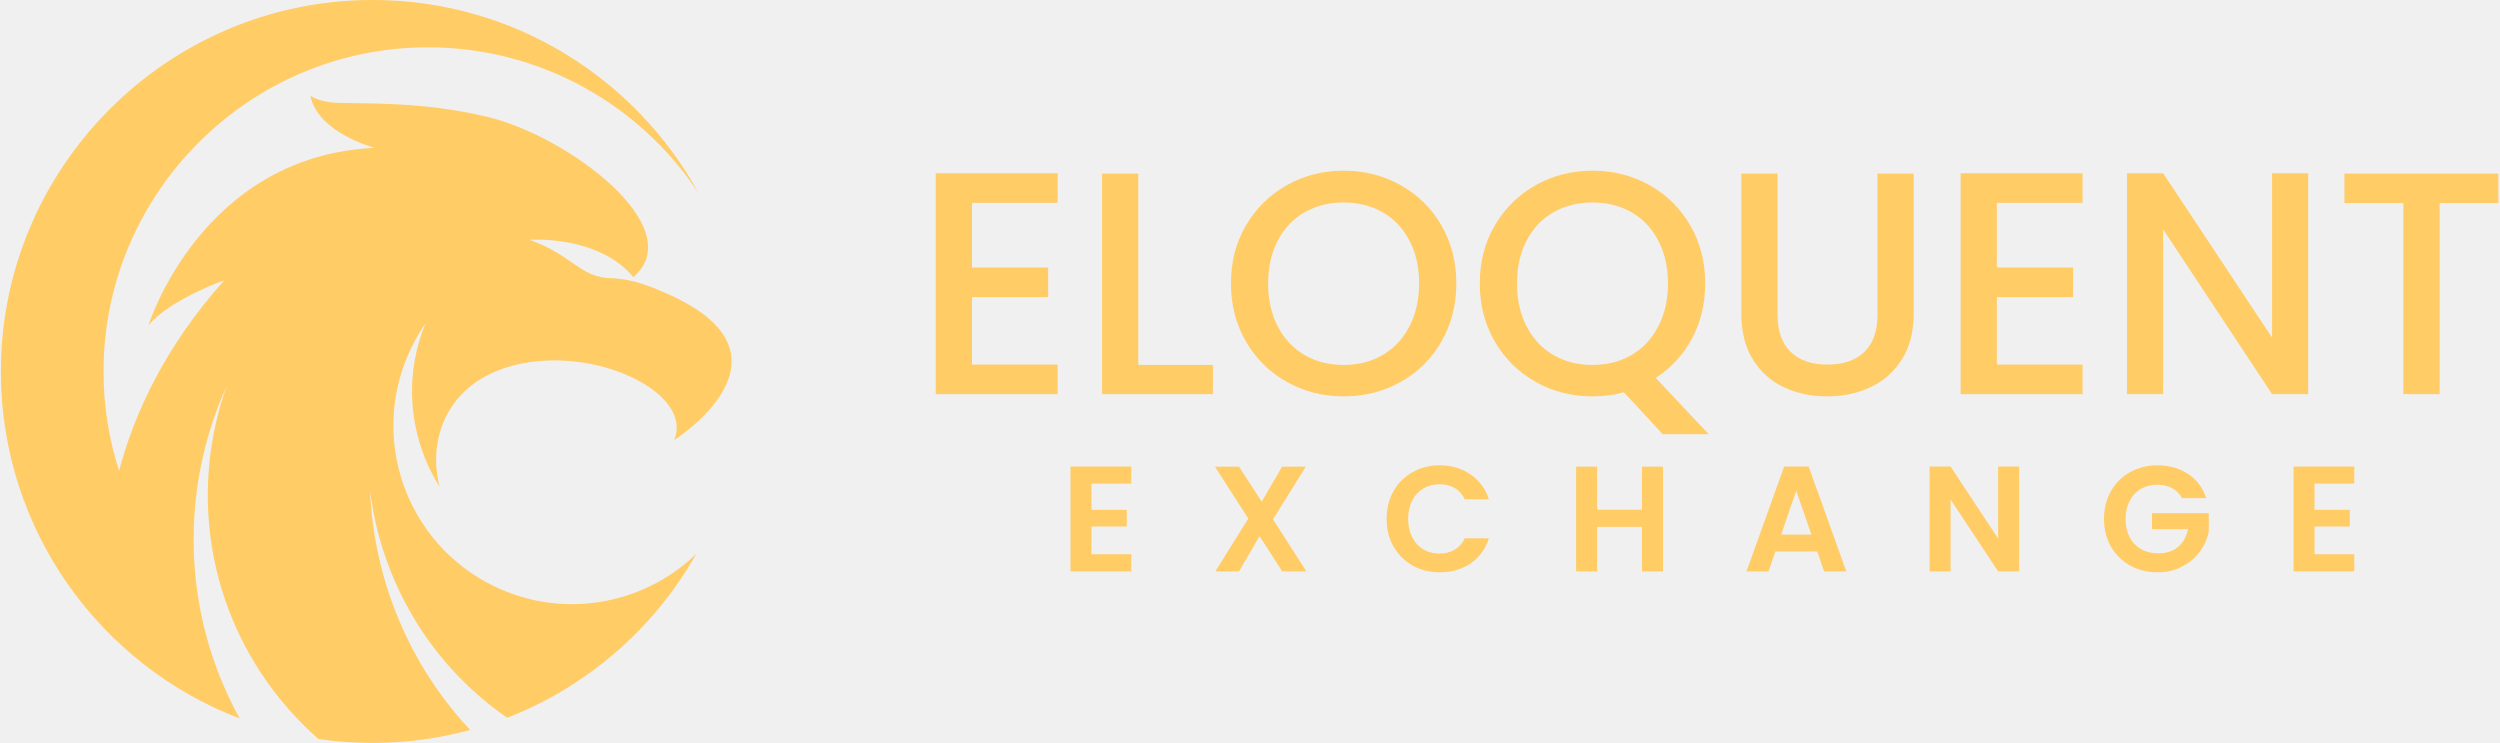
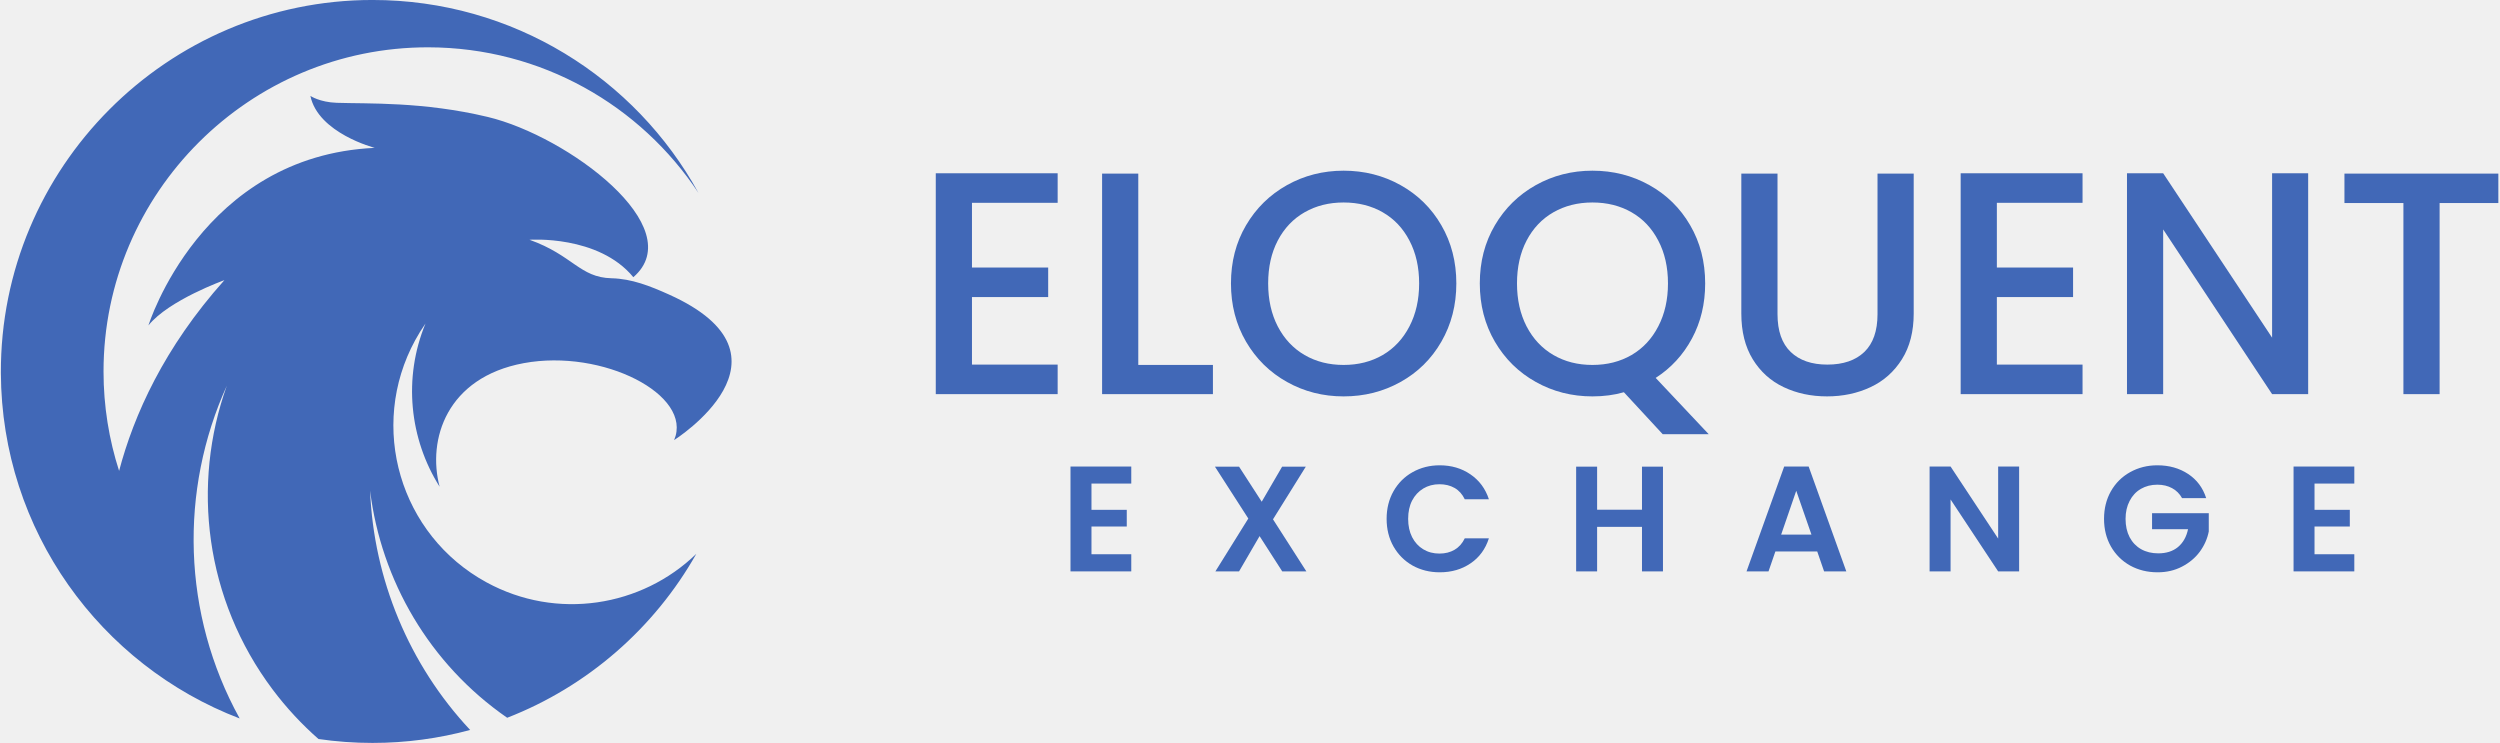
<svg xmlns="http://www.w3.org/2000/svg" width="249" height="74" viewBox="0 0 249 74" fill="none">
-   <mask id="mask0_230_7882" style="mask-type:luminance" maskUnits="userSpaceOnUse" x="0" y="0" width="74" height="74">
+   <mask id="mask0_228_11522" style="mask-type:luminance" maskUnits="userSpaceOnUse" x="0" y="0" width="74" height="74">
    <path d="M0 0H73.203V74H0V0Z" fill="white" />
  </mask>
-   <g mask="url(#mask0_230_7882)">
-     <path d="M48.454 58C39.83 53.298 36.651 42.498 41.356 33.878C41.67 33.303 42.012 32.752 42.378 32.225C40.133 37.666 40.789 43.72 43.786 48.476C42.539 43.771 44.499 37.597 52.153 36.172C60.022 34.708 69.06 39.336 67.144 43.831C67.144 43.831 80.355 35.501 66.625 29.332C64.78 28.503 62.93 27.76 60.908 27.715C57.736 27.642 57.052 25.413 52.738 23.881C52.738 23.881 59.603 23.377 63.081 27.609C68.785 22.671 56.551 13.558 48.585 11.649C42.152 10.109 36.61 10.347 33.526 10.239C31.833 10.179 30.915 9.551 30.915 9.551C31.685 13.264 37.323 14.727 37.323 14.727C20.026 15.517 14.783 32.414 14.783 32.414C16.798 29.894 22.351 27.902 22.351 27.902C16.332 34.629 13.325 41.357 11.862 46.9C10.856 43.779 10.311 40.452 10.311 36.997C10.311 19.193 24.865 4.676 42.676 4.713C53.914 4.737 63.803 10.498 69.57 19.221C63.28 7.765 51.099 -0.002 37.1 -0.002C16.65 -0.002 0.002 16.711 0.087 37.154C0.152 52.861 10.01 66.257 23.873 71.561C18.12 61.148 17.873 48.828 22.59 38.418C19.063 48.284 20.399 59.675 27.16 68.683C28.535 70.513 30.066 72.154 31.722 73.606C33.478 73.862 35.274 73.995 37.1 73.995C40.467 73.995 43.728 73.545 46.827 72.704C40.728 66.19 37.218 57.683 36.861 48.868C37.961 57.807 42.778 66.14 50.516 71.49C58.521 68.376 65.172 62.561 69.352 55.163C63.907 60.44 55.46 61.821 48.454 58Z" fill="#FFCC66" />
+   <g mask="url(#mask0_228_11522)">
+     <path d="M48.454 58C39.83 53.298 36.651 42.498 41.356 33.878C41.67 33.303 42.012 32.752 42.378 32.225C40.133 37.666 40.789 43.72 43.786 48.476C42.539 43.771 44.499 37.597 52.153 36.172C60.022 34.708 69.06 39.336 67.144 43.831C67.144 43.831 80.355 35.501 66.625 29.332C64.78 28.503 62.93 27.76 60.908 27.715C57.736 27.642 57.052 25.413 52.738 23.881C52.738 23.881 59.603 23.377 63.081 27.609C68.785 22.671 56.551 13.558 48.585 11.649C42.152 10.109 36.61 10.347 33.526 10.239C31.833 10.179 30.915 9.551 30.915 9.551C31.685 13.264 37.323 14.727 37.323 14.727C20.026 15.517 14.783 32.414 14.783 32.414C16.798 29.894 22.351 27.902 22.351 27.902C16.332 34.629 13.325 41.357 11.862 46.9C10.856 43.779 10.311 40.452 10.311 36.997C10.311 19.193 24.865 4.676 42.676 4.713C53.914 4.737 63.803 10.498 69.57 19.221C63.28 7.765 51.099 -0.002 37.1 -0.002C16.65 -0.002 0.002 16.711 0.087 37.154C0.152 52.861 10.01 66.257 23.873 71.561C18.12 61.148 17.873 48.828 22.59 38.418C19.063 48.284 20.399 59.675 27.16 68.683C28.535 70.513 30.066 72.154 31.722 73.606C33.478 73.862 35.274 73.995 37.1 73.995C40.467 73.995 43.728 73.545 46.827 72.704C40.728 66.19 37.218 57.683 36.861 48.868C37.961 57.807 42.778 66.14 50.516 71.49C58.521 68.376 65.172 62.561 69.352 55.163C63.907 60.44 55.46 61.821 48.454 58Z" fill="#4168B7" />
  </g>
-   <path d="M96.807 20.2V26.646H104.398V29.588H96.807V36.314H105.342V39.256H93.203V17.258H105.342V20.2H96.807Z" fill="#FFCC66" />
-   <path d="M113.373 36.347H120.807V39.256H109.768V17.291H113.373V36.347Z" fill="#FFCC66" />
-   <path d="M133.821 39.481C131.777 39.481 129.896 39.004 128.184 38.044C126.468 37.087 125.11 35.751 124.107 34.035C123.102 32.314 122.603 30.38 122.603 28.23C122.603 26.073 123.102 24.142 124.107 22.435C125.11 20.728 126.468 19.398 128.184 18.437C129.896 17.48 131.777 17 133.821 17C135.887 17 137.776 17.48 139.492 18.437C141.213 19.398 142.569 20.728 143.557 22.435C144.551 24.142 145.05 26.073 145.05 28.23C145.05 30.38 144.551 32.314 143.557 34.035C142.569 35.751 141.213 37.087 139.492 38.044C137.776 39.004 135.887 39.481 133.821 39.481ZM133.821 36.348C135.281 36.348 136.578 36.02 137.717 35.36C138.854 34.695 139.742 33.743 140.379 32.508C141.022 31.273 141.345 29.847 141.345 28.23C141.345 26.607 141.022 25.183 140.379 23.962C139.742 22.735 138.854 21.795 137.717 21.144C136.578 20.492 135.281 20.167 133.821 20.167C132.367 20.167 131.072 20.492 129.935 21.144C128.796 21.795 127.906 22.735 127.263 23.962C126.626 25.183 126.308 26.607 126.308 28.23C126.308 29.847 126.626 31.273 127.263 32.508C127.906 33.743 128.796 34.695 129.935 35.36C131.072 36.02 132.367 36.348 133.821 36.348Z" fill="#FFCC66" />
-   <path d="M165.602 43.243L161.739 39.066C160.787 39.341 159.743 39.481 158.606 39.481C156.562 39.481 154.681 39.004 152.969 38.044C151.253 37.087 149.895 35.751 148.892 34.035C147.887 32.314 147.388 30.38 147.388 28.23C147.388 26.073 147.887 24.142 148.892 22.435C149.895 20.728 151.253 19.398 152.969 18.437C154.681 17.48 156.562 17 158.606 17C160.672 17 162.562 17.48 164.277 18.437C165.998 19.398 167.354 20.728 168.342 22.435C169.336 24.142 169.835 26.073 169.835 28.23C169.835 30.251 169.398 32.078 168.522 33.709C167.646 35.343 166.439 36.652 164.906 37.64L170.184 43.243H165.602ZM151.093 28.23C151.093 29.847 151.411 31.273 152.048 32.508C152.691 33.743 153.581 34.695 154.721 35.36C155.858 36.02 157.152 36.348 158.606 36.348C160.066 36.348 161.363 36.02 162.503 35.36C163.64 34.695 164.527 33.743 165.164 32.508C165.807 31.273 166.13 29.847 166.13 28.23C166.13 26.607 165.807 25.183 165.164 23.962C164.527 22.735 163.64 21.795 162.503 21.144C161.363 20.492 160.066 20.167 158.606 20.167C157.152 20.167 155.858 20.492 154.721 21.144C153.581 21.795 152.691 22.735 152.048 23.962C151.411 25.183 151.093 26.607 151.093 28.23Z" fill="#FFCC66" />
-   <path d="M177.04 17.291V31.294C177.04 32.956 177.478 34.211 178.354 35.056C179.229 35.895 180.445 36.314 182.003 36.314C183.581 36.314 184.811 35.895 185.686 35.056C186.562 34.211 187 32.956 187 31.294V17.291H190.605V31.227C190.605 33.018 190.215 34.534 189.437 35.775C188.657 37.019 187.612 37.948 186.304 38.56C184.993 39.175 183.547 39.48 181.969 39.48C180.389 39.48 178.952 39.175 177.657 38.56C176.36 37.948 175.333 37.019 174.569 35.775C173.811 34.534 173.435 33.018 173.435 31.227V17.291H177.04Z" fill="#FFCC66" />
-   <path d="M198.886 20.2V26.646H206.478V29.588H198.886V36.314H207.421V39.256H195.282V17.258H207.421V20.2H198.886Z" fill="#FFCC66" />
-   <path d="M229.893 39.256H226.3L215.452 22.85V39.256H211.847V17.258H215.452L226.3 33.63V17.258H229.893V39.256Z" fill="#FFCC66" />
-   <path d="M248.835 17.291V20.222H242.984V39.256H239.379V20.222H233.506V17.291H248.835Z" fill="#FFCC66" />
-   <path d="M108.711 48.163V50.779H112.226V52.441H108.711V55.203H112.675V56.91H106.622V46.467H112.675V48.163H108.711Z" fill="#FFCC66" />
-   <path d="M127.71 56.911L125.453 53.396L123.409 56.911H121.051L124.33 51.644L121.006 46.478H123.409L125.667 49.971L127.699 46.478H130.057L126.79 51.723L130.113 56.911H127.71Z" fill="#FFCC66" />
-   <path d="M138.107 51.678C138.107 50.653 138.335 49.735 138.792 48.926C139.256 48.112 139.887 47.478 140.69 47.029C141.499 46.574 142.4 46.344 143.397 46.344C144.556 46.344 145.575 46.644 146.451 47.242C147.332 47.843 147.947 48.668 148.293 49.724H145.889C145.648 49.224 145.311 48.848 144.879 48.601C144.444 48.354 143.941 48.23 143.374 48.23C142.768 48.23 142.229 48.373 141.757 48.657C141.285 48.943 140.915 49.342 140.645 49.859C140.381 50.375 140.252 50.981 140.252 51.678C140.252 52.368 140.381 52.975 140.645 53.497C140.915 54.022 141.285 54.426 141.757 54.71C142.229 54.996 142.768 55.136 143.374 55.136C143.941 55.136 144.444 55.01 144.879 54.755C145.311 54.502 145.648 54.123 145.889 53.62H148.293C147.947 54.693 147.338 55.524 146.462 56.113C145.592 56.706 144.57 57.001 143.397 57.001C142.4 57.001 141.499 56.776 140.69 56.327C139.887 55.872 139.256 55.237 138.792 54.429C138.335 53.62 138.107 52.705 138.107 51.678Z" fill="#FFCC66" />
-   <path d="M165.631 46.478V56.911H163.542V52.475H159.073V56.911H156.984V46.478H159.073V50.768H163.542V46.478H165.631Z" fill="#FFCC66" />
-   <path d="M180.994 54.923H176.828L176.143 56.91H173.953L177.704 46.467H180.141L183.891 56.91H181.679L180.994 54.923ZM180.421 53.249L178.905 48.881L177.401 53.249H180.421Z" fill="#FFCC66" />
-   <path d="M201.104 56.91H199.015L194.276 49.746V56.91H192.188V46.467H194.276L199.015 53.642V46.467H201.104V56.91Z" fill="#FFCC66" />
-   <path d="M217.331 49.611C217.09 49.179 216.761 48.848 216.343 48.623C215.922 48.393 215.434 48.275 214.872 48.275C214.257 48.275 213.71 48.416 213.233 48.691C212.753 48.969 212.379 49.37 212.11 49.892C211.84 50.409 211.705 51.004 211.705 51.678C211.705 52.374 211.84 52.986 212.11 53.508C212.385 54.025 212.767 54.423 213.255 54.699C213.749 54.976 214.316 55.114 214.962 55.114C215.762 55.114 216.416 54.906 216.927 54.485C217.435 54.058 217.769 53.469 217.927 52.711H214.344V51.116H219.993V52.935C219.85 53.663 219.549 54.336 219.094 54.957C218.637 55.572 218.044 56.066 217.32 56.439C216.601 56.815 215.793 57.001 214.895 57.001C213.884 57.001 212.969 56.776 212.155 56.327C211.346 55.872 210.709 55.237 210.246 54.429C209.788 53.62 209.561 52.705 209.561 51.678C209.561 50.653 209.788 49.735 210.246 48.926C210.709 48.112 211.346 47.478 212.155 47.029C212.969 46.574 213.875 46.344 214.872 46.344C216.046 46.344 217.067 46.633 217.938 47.208C218.805 47.778 219.403 48.578 219.734 49.611H217.331Z" fill="#FFCC66" />
-   <path d="M230.526 48.163V50.779H234.041V52.441H230.526V55.203H234.49V56.91H228.438V46.467H234.49V48.163H230.526Z" fill="#FFCC66" />
+   <path d="M96.808 20.2V26.646H104.399V29.588H96.808V36.314H105.342V39.256H93.203V17.258H105.342V20.2H96.808Z" fill="#4168B7" />
+   <path d="M113.373 36.347H120.807V39.256H109.769V17.291H113.373V36.347Z" fill="#4168B7" />
+   <path d="M133.822 39.481C131.778 39.481 129.897 39.004 128.185 38.044C126.469 37.087 125.111 35.751 124.108 34.035C123.103 32.314 122.604 30.38 122.604 28.23C122.604 26.073 123.103 24.142 124.108 22.435C125.111 20.728 126.469 19.398 128.185 18.437C129.897 17.48 131.778 17 133.822 17C135.888 17 137.777 17.48 139.493 18.437C141.214 19.398 142.57 20.728 143.558 22.435C144.552 24.142 145.051 26.073 145.051 28.23C145.051 30.38 144.552 32.314 143.558 34.035C142.57 35.751 141.214 37.087 139.493 38.044C137.777 39.004 135.888 39.481 133.822 39.481ZM133.822 36.348C135.282 36.348 136.579 36.02 137.718 35.36C138.855 34.695 139.743 33.743 140.38 32.508C141.023 31.273 141.346 29.847 141.346 28.23C141.346 26.607 141.023 25.183 140.38 23.962C139.743 22.735 138.855 21.795 137.718 21.144C136.579 20.492 135.282 20.167 133.822 20.167C132.368 20.167 131.073 20.492 129.936 21.144C128.797 21.795 127.907 22.735 127.264 23.962C126.626 25.183 126.309 26.607 126.309 28.23C126.309 29.847 126.626 31.273 127.264 32.508C127.907 33.743 128.797 34.695 129.936 35.36C131.073 36.02 132.368 36.348 133.822 36.348Z" fill="#4168B7" />
+   <path d="M165.602 43.243L161.739 39.066C160.787 39.341 159.743 39.481 158.606 39.481C156.562 39.481 154.681 39.004 152.969 38.044C151.253 37.087 149.895 35.751 148.892 34.035C147.887 32.314 147.388 30.38 147.388 28.23C147.388 26.073 147.887 24.142 148.892 22.435C149.895 20.728 151.253 19.398 152.969 18.437C154.681 17.48 156.562 17 158.606 17C160.672 17 162.562 17.48 164.277 18.437C165.998 19.398 167.354 20.728 168.342 22.435C169.336 24.142 169.835 26.073 169.835 28.23C169.835 30.251 169.398 32.078 168.522 33.709C167.646 35.343 166.439 36.652 164.906 37.64L170.184 43.243H165.602ZM151.093 28.23C151.093 29.847 151.411 31.273 152.048 32.508C152.691 33.743 153.581 34.695 154.721 35.36C155.858 36.02 157.152 36.348 158.606 36.348C160.066 36.348 161.363 36.02 162.503 35.36C163.64 34.695 164.527 33.743 165.164 32.508C165.807 31.273 166.13 29.847 166.13 28.23C166.13 26.607 165.807 25.183 165.164 23.962C164.527 22.735 163.64 21.795 162.503 21.144C161.363 20.492 160.066 20.167 158.606 20.167C157.152 20.167 155.858 20.492 154.721 21.144C153.581 21.795 152.691 22.735 152.048 23.962C151.411 25.183 151.093 26.607 151.093 28.23Z" fill="#4168B7" />
+   <path d="M177.04 17.291V31.294C177.04 32.956 177.478 34.211 178.354 35.056C179.23 35.895 180.446 36.314 182.004 36.314C183.581 36.314 184.811 35.895 185.687 35.056C186.563 34.211 187.001 32.956 187.001 31.294V17.291H190.605V31.227C190.605 33.018 190.215 34.534 189.438 35.775C188.657 37.019 187.613 37.948 186.305 38.56C184.994 39.175 183.548 39.48 181.97 39.48C180.389 39.48 178.952 39.175 177.658 38.56C176.361 37.948 175.333 37.019 174.57 35.775C173.812 34.534 173.436 33.018 173.436 31.227V17.291H177.04Z" fill="#4168B7" />
+   <path d="M198.887 20.2V26.646H206.478V29.588H198.887V36.314H207.421V39.256H195.282V17.258H207.421V20.2H198.887Z" fill="#4168B7" />
+   <path d="M229.893 39.256H226.3L215.452 22.85V39.256H211.848V17.258H215.452L226.3 33.63V17.258H229.893V39.256Z" fill="#4168B7" />
+   <path d="M248.835 17.291V20.222H242.985V39.256H239.38V20.222H233.507V17.291H248.835Z" fill="#4168B7" />
+   <path d="M108.711 48.163V50.779H112.226V52.441H108.711V55.203H112.675V56.91H106.622V46.467H112.675V48.163H108.711Z" fill="#4168B7" />
+   <path d="M127.711 56.911L125.454 53.396L123.41 56.911H121.052L124.331 51.644L121.007 46.478H123.41L125.667 49.971L127.7 46.478H130.058L126.79 51.723L130.114 56.911H127.711Z" fill="#4168B7" />
+   <path d="M138.107 51.678C138.107 50.653 138.335 49.735 138.792 48.926C139.256 48.112 139.887 47.478 140.69 47.029C141.499 46.574 142.4 46.344 143.397 46.344C144.556 46.344 145.575 46.644 146.451 47.242C147.332 47.843 147.947 48.668 148.293 49.724H145.889C145.648 49.224 145.311 48.848 144.879 48.601C144.444 48.354 143.941 48.23 143.374 48.23C142.768 48.23 142.229 48.373 141.757 48.657C141.285 48.943 140.915 49.342 140.645 49.859C140.381 50.375 140.252 50.981 140.252 51.678C140.252 52.368 140.381 52.975 140.645 53.497C140.915 54.022 141.285 54.426 141.757 54.71C142.229 54.996 142.768 55.136 143.374 55.136C143.941 55.136 144.444 55.01 144.879 54.755C145.311 54.502 145.648 54.123 145.889 53.62H148.293C147.947 54.693 147.338 55.524 146.462 56.113C145.592 56.706 144.57 57.001 143.397 57.001C142.4 57.001 141.499 56.776 140.69 56.327C139.887 55.872 139.256 55.237 138.792 54.429C138.335 53.62 138.107 52.705 138.107 51.678Z" fill="#4168B7" />
+   <path d="M165.631 46.478V56.911H163.542V52.475H159.073V56.911H156.984V46.478H159.073V50.768H163.542V46.478H165.631Z" fill="#4168B7" />
+   <path d="M180.995 54.923H176.829L176.144 56.91H173.954L177.705 46.467H180.142L183.892 56.91H181.68L180.995 54.923ZM180.422 53.249L178.906 48.881L177.402 53.249H180.422Z" fill="#4168B7" />
+   <path d="M201.105 56.91H199.016L194.277 49.746V56.91H192.188V46.467H194.277L199.016 53.642V46.467H201.105V56.91Z" fill="#4168B7" />
+   <path d="M217.332 49.611C217.091 49.179 216.762 48.848 216.344 48.623C215.923 48.393 215.435 48.275 214.873 48.275C214.258 48.275 213.711 48.416 213.234 48.691C212.754 48.969 212.38 49.37 212.111 49.892C211.841 50.409 211.706 51.004 211.706 51.678C211.706 52.374 211.841 52.986 212.111 53.508C212.386 54.025 212.768 54.423 213.256 54.699C213.75 54.976 214.317 55.114 214.963 55.114C215.763 55.114 216.417 54.906 216.928 54.485C217.436 54.058 217.77 53.469 217.928 52.711H214.345V51.116H219.994V52.935C219.851 53.663 219.55 54.336 219.095 54.957C218.638 55.572 218.045 56.066 217.321 56.439C216.602 56.815 215.794 57.001 214.896 57.001C213.885 57.001 212.97 56.776 212.156 56.327C211.347 55.872 210.71 55.237 210.247 54.429C209.789 53.62 209.562 52.705 209.562 51.678C209.562 50.653 209.789 49.735 210.247 48.926C210.71 48.112 211.347 47.478 212.156 47.029C212.97 46.574 213.876 46.344 214.873 46.344C216.047 46.344 217.068 46.633 217.939 47.208C218.806 47.778 219.404 48.578 219.735 49.611H217.332Z" fill="#4168B7" />
+   <path d="M230.526 48.163V50.779H234.041V52.441H230.526V55.203H234.49V56.91H228.438V46.467H234.49V48.163H230.526Z" fill="#4168B7" />
</svg>
